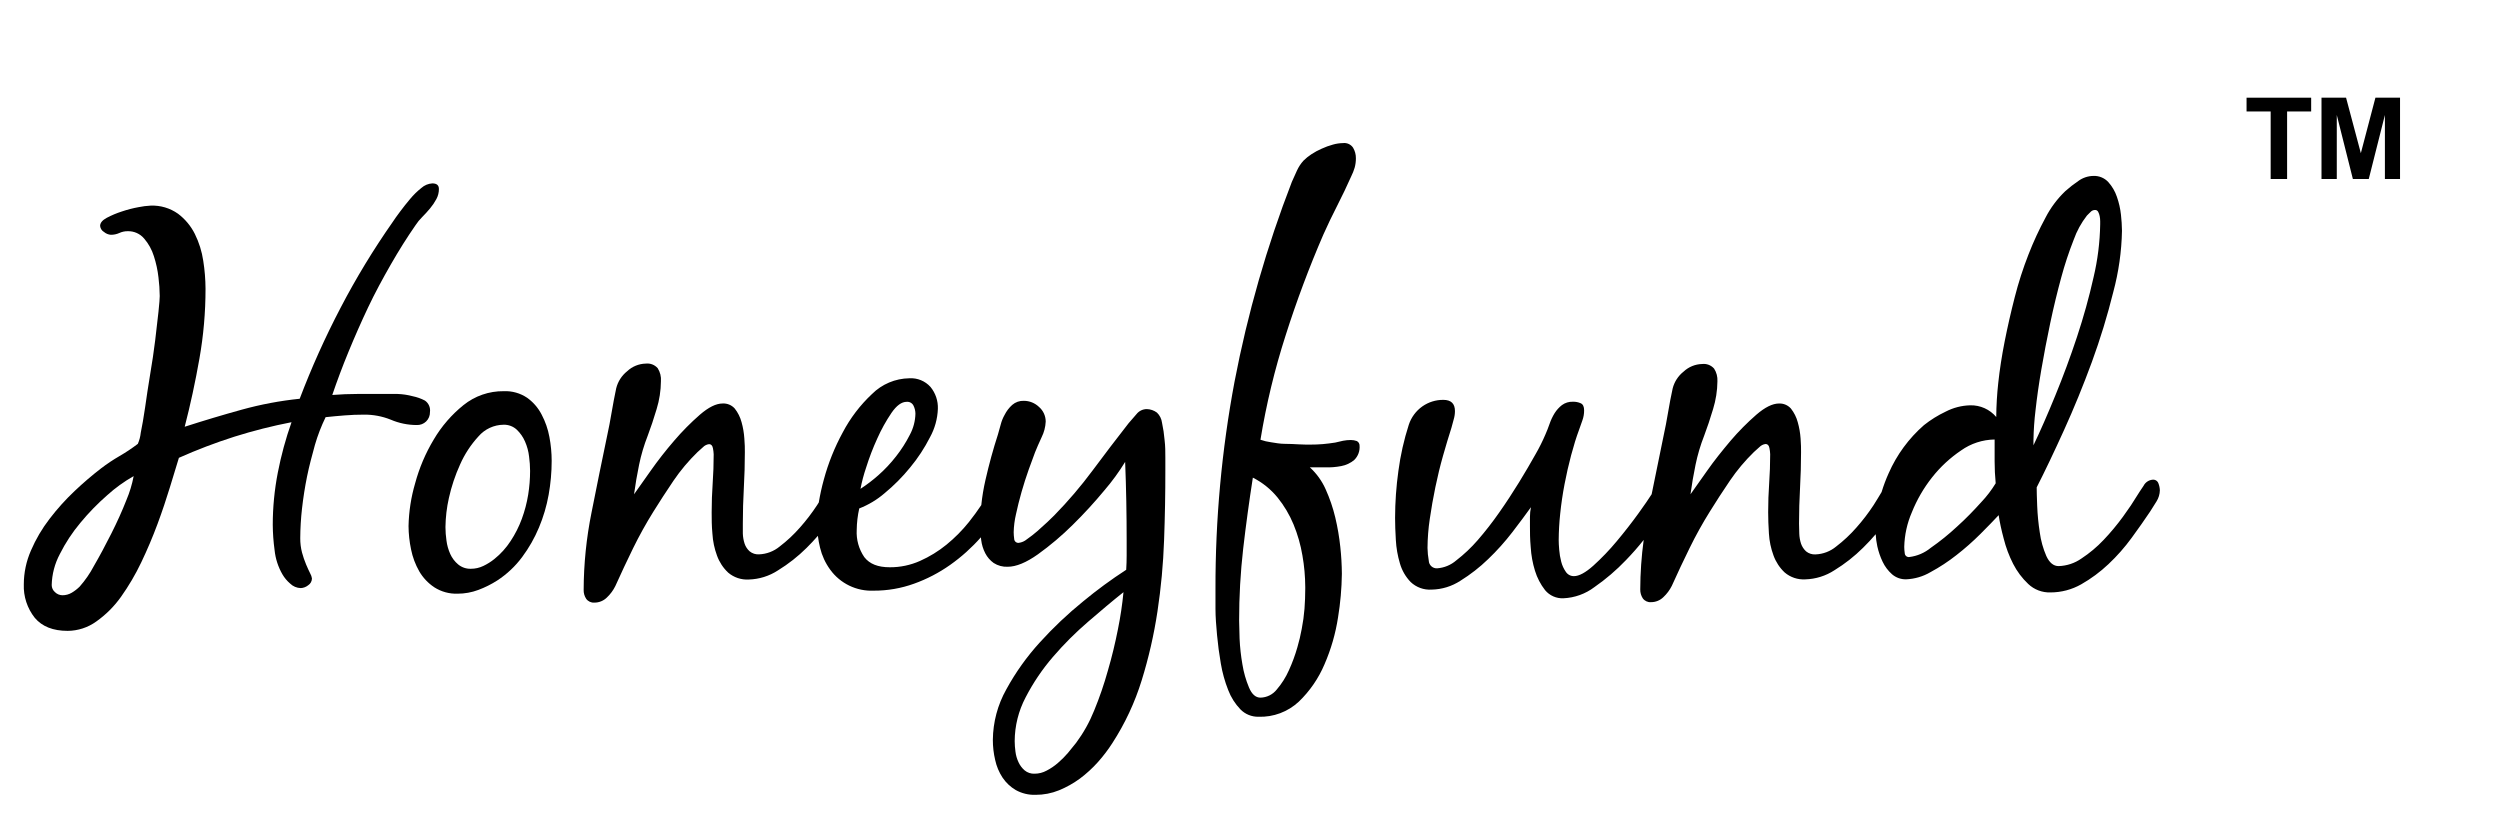
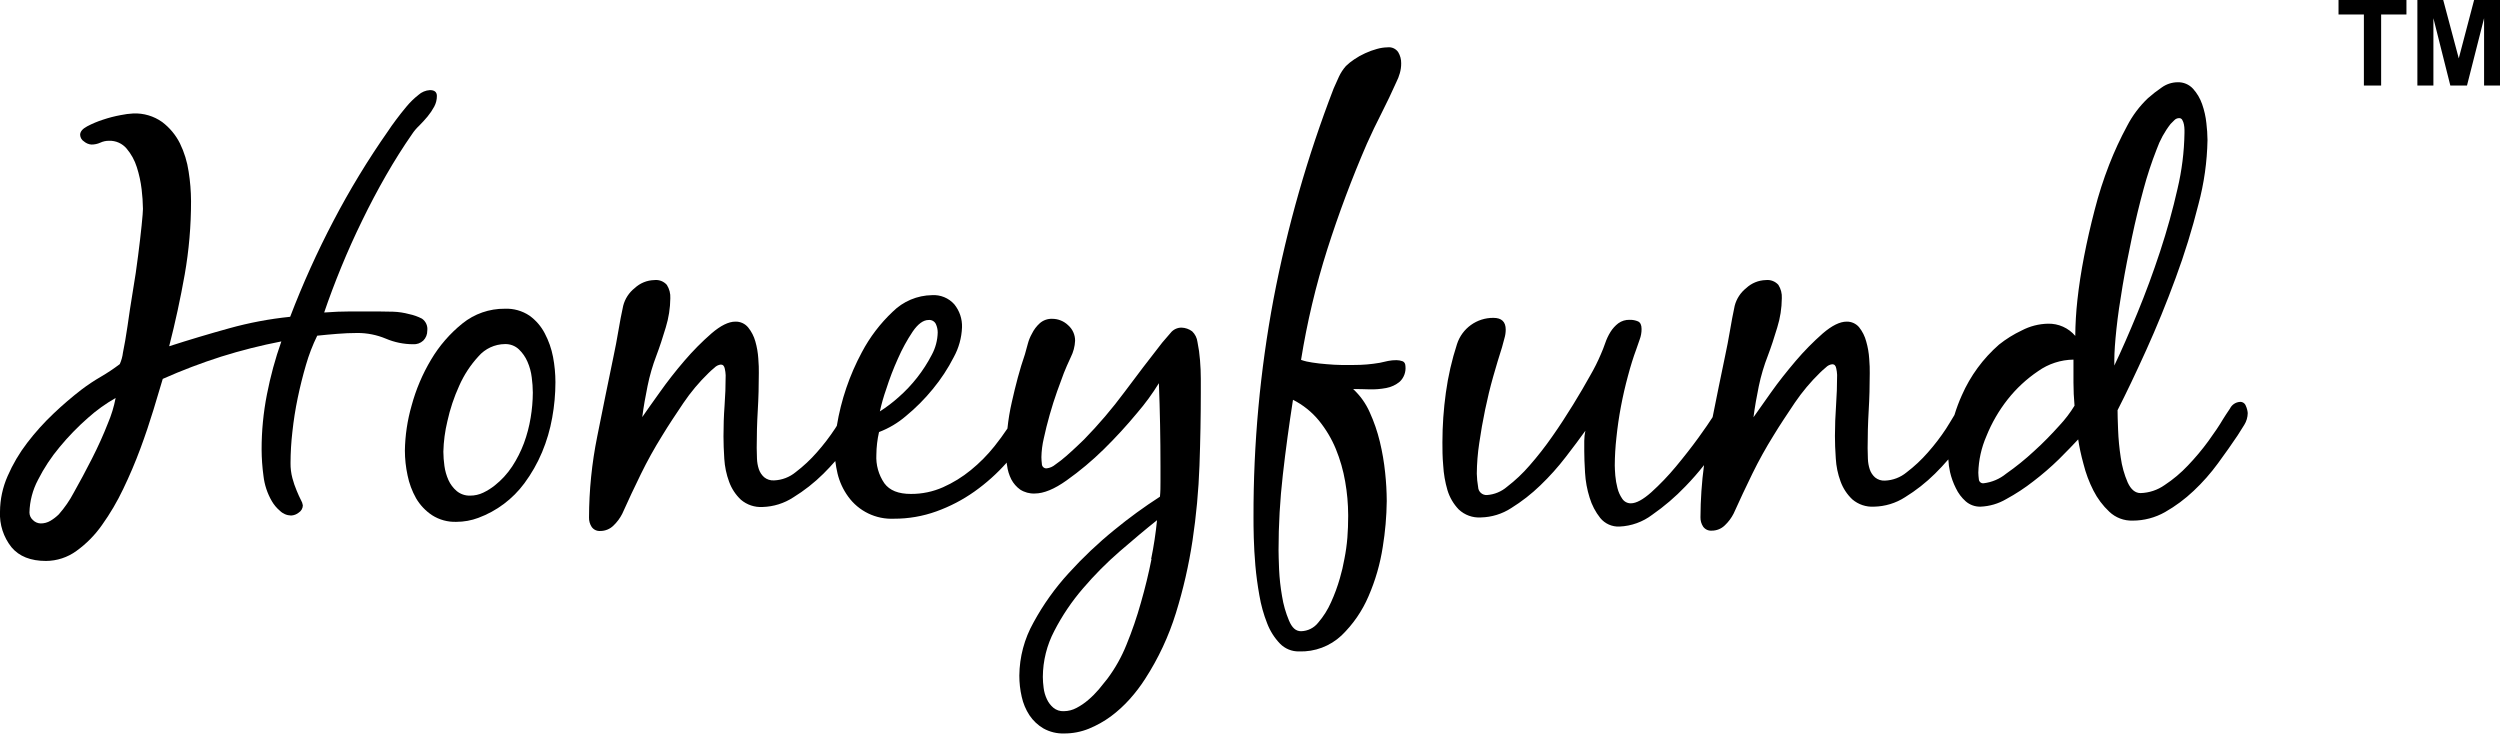
- <svg xmlns="http://www.w3.org/2000/svg" id="Layer_1" data-name="Layer 1" viewBox="0 0 495.67 165">
+ <svg xmlns="http://www.w3.org/2000/svg" id="Layer_1" data-name="Layer 1" viewBox="0 0 471.12 138.19">
  <defs>
    <style>.cls-1{fill:none;}</style>
  </defs>
-   <path class="cls-1" d="M177.67,90.48a25.89,25.89,0,0,0,2.72-4.26A9.26,9.26,0,0,0,181.5,82a3.67,3.67,0,0,0-.35-1.58,1.36,1.36,0,0,0-1.36-.76c-1,0-2,.73-3,2.18a32.92,32.92,0,0,0-2.82,5.08,49.07,49.07,0,0,0-2.22,5.79,30.59,30.59,0,0,0-1.11,4.21,30.46,30.46,0,0,0,3.53-2.69A27.48,27.48,0,0,0,177.67,90.48Z" />
-   <path class="cls-1" d="M208.85,130.17a41.33,41.33,0,0,0-5.4,8,18.82,18.82,0,0,0-2.17,8.68,16.24,16.24,0,0,0,.15,2.07,6.86,6.86,0,0,0,.61,2.12,4.75,4.75,0,0,0,1.21,1.61,2.88,2.88,0,0,0,2,.66,5,5,0,0,0,2.36-.61,11.38,11.38,0,0,0,2.23-1.51,18.23,18.23,0,0,0,2-2c.61-.7,1.15-1.36,1.62-2a28.45,28.45,0,0,0,3.58-6.41,70.18,70.18,0,0,0,2.72-7.92c.78-2.76,1.43-5.5,2-8.23a71.21,71.21,0,0,0,1.11-7.41c-2.15,1.74-4.47,3.7-7,5.85A64.89,64.89,0,0,0,208.85,130.17Z" />
-   <path class="cls-1" d="M104.11,87.49a7.14,7.14,0,0,0-1.61-2.32,3.69,3.69,0,0,0-2.62-1,6.66,6.66,0,0,0-5,2.32,20.36,20.36,0,0,0-3.64,5.56A33.73,33.73,0,0,0,89,98.74a27.87,27.87,0,0,0-.75,5.75,18.94,18.94,0,0,0,.2,2.68,9.39,9.39,0,0,0,.75,2.67,5.81,5.81,0,0,0,1.57,2.07,3.76,3.76,0,0,0,2.52.86,5.66,5.66,0,0,0,2.47-.56A11.13,11.13,0,0,0,98,110.85a15.13,15.13,0,0,0,3.28-3.58,21.29,21.29,0,0,0,2.22-4.39,26,26,0,0,0,1.26-4.79,29.67,29.67,0,0,0,.4-4.79,22.15,22.15,0,0,0-.2-2.83A10.24,10.24,0,0,0,104.11,87.49Z" />
-   <path class="cls-1" d="M16,103.64a31.87,31.87,0,0,0-4.08,6.2A13.79,13.79,0,0,0,10.28,116a1.86,1.86,0,0,0,.66,1.41,2.12,2.12,0,0,0,1.46.61,3.6,3.6,0,0,0,1.87-.51,8,8,0,0,0,1.56-1.21,20.93,20.93,0,0,0,2.82-4.09c1.15-2,2.29-4.12,3.44-6.4s2.13-4.51,3-6.66a23.29,23.29,0,0,0,1.47-4.75,29.52,29.52,0,0,0-5.25,3.79A47.16,47.16,0,0,0,16,103.64Z" />
-   <path class="cls-1" d="M256.47,104a21.69,21.69,0,0,0-3.18-5.35,15.13,15.13,0,0,0-4.89-3.93q-1.11,7.07-1.92,14.12a124.78,124.78,0,0,0-.8,14.23c0,.74,0,1.93.09,3.58a40.33,40.33,0,0,0,.56,5.1,20.12,20.12,0,0,0,1.31,4.59c.57,1.31,1.33,2,2.27,2a4.22,4.22,0,0,0,3.23-1.61,15.43,15.43,0,0,0,2.42-3.84,32.08,32.08,0,0,0,1.67-4.54,35.58,35.58,0,0,0,.86-3.63,34.88,34.88,0,0,0,.55-4c.1-1.32.15-2.64.15-4v-.3a36.83,36.83,0,0,0-.56-6.25A28.54,28.54,0,0,0,256.47,104Z" />
-   <path class="cls-1" d="M411.8,66.76q2-6,3.28-11.8a48.85,48.85,0,0,0,1.31-10.5v-.61a4.85,4.85,0,0,0-.1-1A3,3,0,0,0,416,42a.66.66,0,0,0-.61-.35,1.23,1.23,0,0,0-.9.4l-.71.71a17,17,0,0,0-2.62,4.79,70.37,70.37,0,0,0-2.48,7.51q-1.16,4.25-2.17,9t-1.76,9.18c-.51,3-.89,5.66-1.16,8.12a57,57,0,0,0-.41,5.9v1q2-4.23,4.34-9.89T411.8,66.76Z" />
-   <path class="cls-1" d="M395.5,87.14a11.75,11.75,0,0,0-6.65,2.17,25.33,25.33,0,0,0-5.76,5.35,27.84,27.84,0,0,0-4,6.91,18.36,18.36,0,0,0-1.51,6.86,9.36,9.36,0,0,0,.1,1.26.8.8,0,0,0,.91.75,8.25,8.25,0,0,0,4.23-1.81,47.61,47.61,0,0,0,5.25-4.24c1.75-1.61,3.34-3.23,4.79-4.84a22.14,22.14,0,0,0,2.88-3.73c-.14-1.48-.21-2.93-.21-4.34Z" />
-   <path d="M84.49,83.56a2.53,2.53,0,0,0,.76-1.87,2.37,2.37,0,0,0-1-2.27,9.13,9.13,0,0,0-2.42-.86,13.22,13.22,0,0,0-3-.45c-1,0-2,0-3,0H70.82c-1.61,0-3.26.07-4.94.2.94-2.76,2-5.61,3.22-8.57S71.63,63.8,73,60.91s2.91-5.72,4.49-8.48,3.21-5.35,4.89-7.77a9.75,9.75,0,0,1,1.31-1.61c.54-.54,1.06-1.11,1.57-1.72a10.89,10.89,0,0,0,1.26-1.86,4.15,4.15,0,0,0,.5-2c0-.74-.43-1.11-1.31-1.11a3.58,3.58,0,0,0-2.17.91,15.07,15.07,0,0,0-2.22,2.17c-.7.84-1.38,1.68-2,2.52s-1.13,1.53-1.47,2.07A152,152,0,0,0,67.54,61a166.22,166.22,0,0,0-8.12,18.06,70.15,70.15,0,0,0-11.51,2.17q-5.64,1.56-11.29,3.38Q38.33,78,39.54,71.1a79.26,79.26,0,0,0,1.21-13.83,36.76,36.76,0,0,0-.45-5.55,17.84,17.84,0,0,0-1.67-5.34,11.37,11.37,0,0,0-3.33-4,8.76,8.76,0,0,0-5.45-1.61,15.36,15.36,0,0,0-2.36.3,23.28,23.28,0,0,0-3.33.86,18.42,18.42,0,0,0-3,1.26c-.87.47-1.31,1-1.31,1.61A1.57,1.57,0,0,0,20.63,46a2.35,2.35,0,0,0,1.35.55,4,4,0,0,0,1.67-.35,3.84,3.84,0,0,1,1.66-.36,4.11,4.11,0,0,1,3.28,1.47,9.8,9.8,0,0,1,1.92,3.48A21.45,21.45,0,0,1,31.42,55a32.35,32.35,0,0,1,.25,3.69c0,.47-.08,1.51-.25,3.13s-.39,3.49-.65,5.64-.6,4.41-1,6.77-.71,4.54-1,6.55-.59,3.69-.86,5A7.57,7.57,0,0,1,27.33,88a34.17,34.17,0,0,1-3.63,2.42,34.17,34.17,0,0,0-3.63,2.42,67.39,67.39,0,0,0-5.25,4.49,46.08,46.08,0,0,0-5,5.55,29.09,29.09,0,0,0-3.68,6.26,16.8,16.8,0,0,0-1.42,6.7A10.08,10.08,0,0,0,6.9,122.5q2.17,2.58,6.51,2.58a9.8,9.8,0,0,0,5.7-1.87A20.67,20.67,0,0,0,24,118.32a46,46,0,0,0,4-6.81c1.21-2.53,2.28-5.06,3.23-7.62s1.76-5,2.47-7.32,1.29-4.25,1.77-5.8a106.32,106.32,0,0,1,11-4.19A103.59,103.59,0,0,1,57.8,83.71a69.93,69.93,0,0,0-2.72,10,54.31,54.31,0,0,0-1,10.34,38.77,38.77,0,0,0,.36,5A12.06,12.06,0,0,0,56,113.88a7.11,7.11,0,0,0,1.51,1.81,3.12,3.12,0,0,0,2.12.91,2.53,2.53,0,0,0,1.47-.56,1.62,1.62,0,0,0,.75-1.35,2.76,2.76,0,0,0-.35-1c-.24-.48-.51-1.06-.81-1.77a19.26,19.26,0,0,1-.81-2.37,11.08,11.08,0,0,1-.35-2.83,55.07,55.07,0,0,1,.35-5.9c.24-2.12.57-4.24,1-6.36s1-4.2,1.56-6.25a34.51,34.51,0,0,1,2.12-5.5c1.28-.14,2.54-.25,3.79-.35s2.5-.15,3.78-.15a13.83,13.83,0,0,1,5.35,1,13.08,13.08,0,0,0,5.15,1.06A2.53,2.53,0,0,0,84.49,83.56ZM25.06,99.15q-1.26,3.22-3,6.66c-1.15,2.28-2.29,4.42-3.44,6.4a20.93,20.93,0,0,1-2.82,4.09,8,8,0,0,1-1.56,1.21,3.6,3.6,0,0,1-1.87.51,2.12,2.12,0,0,1-1.46-.61,1.86,1.86,0,0,1-.66-1.41,13.79,13.79,0,0,1,1.62-6.16,31.87,31.87,0,0,1,4.08-6.2,47.16,47.16,0,0,1,5.3-5.45,29.52,29.52,0,0,1,5.25-3.79A23.29,23.29,0,0,1,25.06,99.15Z" />
-   <path d="M107.39,82.2a9.34,9.34,0,0,0-2.87-3.33,7.7,7.7,0,0,0-4.64-1.31,12.49,12.49,0,0,0-8,2.77A25.1,25.1,0,0,0,86,87.14a34.08,34.08,0,0,0-3.69,8.68A32.56,32.56,0,0,0,81,104.29a23.15,23.15,0,0,0,.5,4.64,14.47,14.47,0,0,0,1.62,4.34,9.6,9.6,0,0,0,3,3.18,8.05,8.05,0,0,0,4.6,1.26,11.74,11.74,0,0,0,4.13-.75,19.8,19.8,0,0,0,3.74-1.87,19.22,19.22,0,0,0,4.94-4.65,27.72,27.72,0,0,0,3.33-5.85,30.78,30.78,0,0,0,1.92-6.5,38.38,38.38,0,0,0,.6-6.71,25.84,25.84,0,0,0-.45-4.74A15.42,15.42,0,0,0,107.39,82.2Zm-2.67,15.89a26,26,0,0,1-1.26,4.79,21.29,21.29,0,0,1-2.22,4.39A15.13,15.13,0,0,1,98,110.85a11.13,11.13,0,0,1-2.17,1.36,5.66,5.66,0,0,1-2.47.56,3.76,3.76,0,0,1-2.52-.86,5.81,5.81,0,0,1-1.57-2.07,9.39,9.39,0,0,1-.75-2.67,18.94,18.94,0,0,1-.2-2.68A27.87,27.87,0,0,1,89,98.74a33.73,33.73,0,0,1,2.22-6.65,20.36,20.36,0,0,1,3.64-5.56,6.66,6.66,0,0,1,5-2.32,3.69,3.69,0,0,1,2.62,1,7.14,7.14,0,0,1,1.61,2.32,10.24,10.24,0,0,1,.81,3,22.15,22.15,0,0,1,.2,2.83A29.67,29.67,0,0,1,104.72,98.09Z" />
-   <path d="M230.39,83.81a3.35,3.35,0,0,0-1-2,3.5,3.5,0,0,0-2-.7,2.6,2.6,0,0,0-2.06,1l-1.57,1.81c-2.42,3.1-4.79,6.2-7.11,9.33a85.81,85.81,0,0,1-7.62,8.93l-1.36,1.32c-.64.6-1.32,1.21-2,1.81a24.41,24.41,0,0,1-2.07,1.61,3.08,3.08,0,0,1-1.61.71.82.82,0,0,1-.91-.8,10.55,10.55,0,0,1-.1-1.32,17.57,17.57,0,0,1,.45-3.53q.45-2.11,1.11-4.44c.44-1.54.91-3,1.42-4.44s.92-2.55,1.26-3.43.77-1.8,1.31-3a7.76,7.76,0,0,0,.8-3.08A3.84,3.84,0,0,0,206,80.68a4.35,4.35,0,0,0-3-1.21,3.32,3.32,0,0,0-2.31.81,6.67,6.67,0,0,0-1.52,2,7.56,7.56,0,0,0-.75,1.86c-.17.64-.36,1.3-.56,2-.94,2.89-1.76,5.89-2.47,9a40.71,40.71,0,0,0-.83,5c-.75,1.12-1.56,2.24-2.45,3.36a29.87,29.87,0,0,1-4.44,4.48,23.34,23.34,0,0,1-5.25,3.23,14.51,14.51,0,0,1-6,1.26c-2.36,0-4-.65-5.05-2a8.67,8.67,0,0,1-1.51-5.41,20.61,20.61,0,0,1,.5-4.25,17.31,17.31,0,0,0,5-3,36.25,36.25,0,0,0,5.09-5.12,32.33,32.33,0,0,0,3.94-6,12.64,12.64,0,0,0,1.56-5.62,6.47,6.47,0,0,0-1.46-4.35A5.21,5.21,0,0,0,180.29,75a10.71,10.71,0,0,0-7.41,3.13,28.79,28.79,0,0,0-5.8,7.62,43,43,0,0,0-3.74,9.33,44.45,44.45,0,0,0-1,4.54l-.32.51a38.61,38.61,0,0,1-3.43,4.48,27.63,27.63,0,0,1-4,3.74,6.82,6.82,0,0,1-4.09,1.56,2.68,2.68,0,0,1-1.87-.6,3.54,3.54,0,0,1-1-1.52,7.18,7.18,0,0,1-.35-2c0-.7,0-1.36,0-2,0-2.35.07-4.71.2-7.06s.2-4.71.2-7.07c0-.74,0-1.64-.1-2.72a15.82,15.82,0,0,0-.55-3.23,7.48,7.48,0,0,0-1.36-2.72A3,3,0,0,0,143.26,80c-1.28,0-2.77.74-4.49,2.22a49.56,49.56,0,0,0-5.09,5.14q-2.53,2.93-4.69,6t-3.28,4.64c.27-2,.6-3.9,1-5.85a35.15,35.15,0,0,1,1.71-5.76c.61-1.61,1.2-3.38,1.77-5.29a19.34,19.34,0,0,0,.85-5.5A4.2,4.2,0,0,0,130.4,73a2.73,2.73,0,0,0-2.37-.91,5.57,5.57,0,0,0-3.68,1.51A6.26,6.26,0,0,0,122.17,77q-.49,2.33-.9,4.74c-.27,1.62-.57,3.2-.91,4.74q-1.52,7.27-3.08,15.14a78.81,78.81,0,0,0-1.56,15.33,3.07,3.07,0,0,0,.5,1.77,1.83,1.83,0,0,0,1.62.76,3.49,3.49,0,0,0,2.47-1A7.91,7.91,0,0,0,122,116.2c1.15-2.56,2.33-5.06,3.53-7.52a82.63,82.63,0,0,1,4-7.21q1.82-2.93,4-6.16a36.77,36.77,0,0,1,4.74-5.65c.27-.26.64-.6,1.11-1a2,2,0,0,1,1.21-.6c.4,0,.66.27.76.8a7.51,7.51,0,0,1,.15,1.22c0,2-.07,3.86-.2,5.75s-.2,3.8-.2,5.75c0,1.28,0,2.69.15,4.24a15,15,0,0,0,.91,4.34,8.65,8.65,0,0,0,2.21,3.37,5.78,5.78,0,0,0,4.09,1.37,11.13,11.13,0,0,0,5.8-1.82,31.14,31.14,0,0,0,5.65-4.44q1.18-1.17,2.25-2.4a19.89,19.89,0,0,0,.43,2.35,12.21,12.21,0,0,0,2,4.34,10.1,10.1,0,0,0,8.63,4.18,23.32,23.32,0,0,0,8-1.38,29.82,29.82,0,0,0,7.17-3.73,35.34,35.34,0,0,0,6.09-5.47l.06.55a7.73,7.73,0,0,0,.81,2.62,5.4,5.4,0,0,0,1.66,1.92,4.71,4.71,0,0,0,2.78.75q2.52,0,6-2.47a57.28,57.28,0,0,0,6.91-5.85A90.62,90.62,0,0,0,219,97.18a43.36,43.36,0,0,0,4.08-5.6c.21,5.25.3,10.46.3,15.64v2.93q0,1.41-.09,2.82a91.52,91.52,0,0,0-8.53,6.26,77.41,77.41,0,0,0-8.58,8.12,47.74,47.74,0,0,0-6.66,9.33,20.85,20.85,0,0,0-2.67,10,17.24,17.24,0,0,0,.46,4,10.31,10.31,0,0,0,1.46,3.49,8.05,8.05,0,0,0,2.62,2.47,7.58,7.58,0,0,0,3.93.95,12.26,12.26,0,0,0,4.65-.9,19.54,19.54,0,0,0,4.14-2.32,24.47,24.47,0,0,0,3.58-3.28,29.94,29.94,0,0,0,2.87-3.78,50,50,0,0,0,5.8-12.42,92.9,92.9,0,0,0,3.13-13.67,123.28,123.28,0,0,0,1.31-14.12q.26-7.12.25-13.77V90.77c0-1.14,0-2.32-.15-3.53A27.18,27.18,0,0,0,230.39,83.81Zm-58.67,8.91a49.07,49.07,0,0,1,2.22-5.79,32.92,32.92,0,0,1,2.82-5.08c1-1.45,2-2.18,3-2.18a1.36,1.36,0,0,1,1.36.76A3.67,3.67,0,0,1,181.5,82a9.26,9.26,0,0,1-1.11,4.21,25.89,25.89,0,0,1-2.72,4.26,27.48,27.48,0,0,1-3.53,3.76,30.46,30.46,0,0,1-3.53,2.69A30.59,30.59,0,0,1,171.72,92.72Zm49.94,32c-.54,2.73-1.19,5.47-2,8.23a70.18,70.18,0,0,1-2.72,7.92,28.45,28.45,0,0,1-3.58,6.41c-.47.6-1,1.26-1.62,2a18.23,18.23,0,0,1-2,2,11.38,11.38,0,0,1-2.23,1.51,5,5,0,0,1-2.36.61,2.88,2.88,0,0,1-2-.66,4.75,4.75,0,0,1-1.21-1.61,6.86,6.86,0,0,1-.61-2.12,16.24,16.24,0,0,1-.15-2.07,18.82,18.82,0,0,1,2.17-8.68,41.33,41.33,0,0,1,5.4-8,64.89,64.89,0,0,1,7-7c2.49-2.15,4.81-4.11,7-5.85A71.21,71.21,0,0,1,221.66,124.72Z" />
-   <path d="M269,87.44a3.45,3.45,0,0,0-1.16-.2,7.94,7.94,0,0,0-1.56.15q-.76.15-1.56.36-1.22.19-2.43.3c-.81.07-1.65.1-2.52.1-.61,0-1.36,0-2.27-.05S255.7,88,254.76,88s-1.85-.17-2.73-.31a10.9,10.9,0,0,1-2.12-.5,142.8,142.8,0,0,1,5-20.73,212.26,212.26,0,0,1,7.46-19.93c.87-1.95,1.8-3.89,2.78-5.8s1.9-3.85,2.77-5.8a10.35,10.35,0,0,0,.66-1.67,6.88,6.88,0,0,0,.25-1.87,4,4,0,0,0-.56-2.11,2.1,2.1,0,0,0-2-.91,7.79,7.79,0,0,0-2,.3,14.18,14.18,0,0,0-2.22.81A13,13,0,0,0,260,30.59a9.88,9.88,0,0,0-1.56,1.26,7.7,7.7,0,0,0-1.31,2c-.34.74-.68,1.48-1,2.22a229.31,229.31,0,0,0-11.36,39.6,220.12,220.12,0,0,0-3.78,41.11c0,.94,0,2.24,0,3.89s.14,3.39.31,5.24.42,3.74.75,5.65a26.08,26.08,0,0,0,1.46,5.25,11.4,11.4,0,0,0,2.43,3.84,4.88,4.88,0,0,0,3.58,1.46,11.16,11.16,0,0,0,8-3,22.37,22.37,0,0,0,5.09-7.41,37.64,37.64,0,0,0,2.68-9.29,57.91,57.91,0,0,0,.76-8.63,52.9,52.9,0,0,0-.31-5.34,45.86,45.86,0,0,0-1-5.85A31.32,31.32,0,0,0,262.83,97a13.06,13.06,0,0,0-3.13-4.34c.87,0,1.88,0,3,0a14.51,14.51,0,0,0,3.22-.25,5.62,5.62,0,0,0,2.58-1.21,3.56,3.56,0,0,0,1.06-2.83A1,1,0,0,0,269,87.44ZM258.79,116.7c0,1.35-.05,2.67-.15,4a34.88,34.88,0,0,1-.55,4,35.58,35.58,0,0,1-.86,3.63,32.08,32.08,0,0,1-1.67,4.54,15.43,15.43,0,0,1-2.42,3.84,4.22,4.22,0,0,1-3.23,1.61c-.94,0-1.7-.65-2.27-2a20.12,20.12,0,0,1-1.31-4.59,40.33,40.33,0,0,1-.56-5.1c-.06-1.65-.09-2.84-.09-3.58a124.78,124.78,0,0,1,.8-14.23q.81-7,1.92-14.12a15.13,15.13,0,0,1,4.89,3.93,21.69,21.69,0,0,1,3.18,5.35,28.54,28.54,0,0,1,1.76,6.16,36.83,36.83,0,0,1,.56,6.25Z" />
-   <path d="M427.94,95.82a1.09,1.09,0,0,0-1.16-.71A2.22,2.22,0,0,0,425,96.32c-.54.81-1,1.48-1.31,2-.68,1.14-1.6,2.52-2.78,4.14a46.57,46.57,0,0,1-3.83,4.59,24.58,24.58,0,0,1-4.39,3.68,8.32,8.32,0,0,1-4.54,1.51c-1,0-1.82-.67-2.43-2a17.7,17.7,0,0,1-1.3-4.68,46.1,46.1,0,0,1-.51-5.25c-.07-1.72-.1-3-.1-3.68,1.62-3.17,3.41-6.93,5.4-11.31s3.83-8.89,5.55-13.57A135.62,135.62,0,0,0,419,57.88a50.44,50.44,0,0,0,1.72-12.11,31.71,31.71,0,0,0-.2-3.18,15.79,15.79,0,0,0-.81-3.58A8.38,8.38,0,0,0,418,36.09a3.8,3.8,0,0,0-2.93-1.21,5.16,5.16,0,0,0-3,1,25,25,0,0,0-2.57,2,19.85,19.85,0,0,0-3.93,5.25,64.59,64.59,0,0,0-3.38,7.31,72,72,0,0,0-2.73,8.48q-1.15,4.48-2,8.78t-1.27,8.22a67.26,67.26,0,0,0-.4,6.76,6.52,6.52,0,0,0-5.15-2.32,11.14,11.14,0,0,0-4.89,1.26,22,22,0,0,0-4.29,2.67,27.14,27.14,0,0,0-7,9.54,30.78,30.78,0,0,0-1.4,3.73c-.44.77-1,1.63-1.58,2.58a38.61,38.61,0,0,1-3.43,4.48,27.63,27.63,0,0,1-4,3.74,6.8,6.8,0,0,1-4.09,1.56,2.68,2.68,0,0,1-1.87-.6,3.73,3.73,0,0,1-1-1.52,7.18,7.18,0,0,1-.35-2c0-.7-.05-1.36-.05-2,0-2.35.07-4.71.2-7.06s.2-4.71.2-7.07c0-.74,0-1.64-.09-2.72a15.85,15.85,0,0,0-.56-3.23,7.48,7.48,0,0,0-1.36-2.72A3,3,0,0,0,352.73,80c-1.29,0-2.78.74-4.5,2.22a49.56,49.56,0,0,0-5.09,5.14c-1.68,2-3.25,3.94-4.69,6s-2.54,3.56-3.28,4.64c.27-2,.6-3.9,1-5.85a35.15,35.15,0,0,1,1.71-5.76c.61-1.61,1.2-3.38,1.77-5.29a19.37,19.37,0,0,0,.86-5.5,4.2,4.2,0,0,0-.66-2.52,2.73,2.73,0,0,0-2.37-.91,5.57,5.57,0,0,0-3.68,1.51A6.18,6.18,0,0,0,331.64,77c-.34,1.55-.64,3.13-.91,4.74s-.57,3.2-.91,4.74q-1.15,5.58-2.35,11.51c-.55.87-1.42,2.14-2.64,3.83s-2.74,3.65-4.29,5.5a47.11,47.11,0,0,1-4.64,4.84c-1.55,1.38-2.83,2.07-3.83,2.07a1.89,1.89,0,0,1-1.62-.86,6.13,6.13,0,0,1-.91-2,13.33,13.33,0,0,1-.4-2.37c-.07-.8-.1-1.44-.1-1.91a52,52,0,0,1,.3-5.25q.3-2.92.86-5.85t1.31-5.75q.75-2.83,1.56-5c.21-.61.42-1.23.66-1.87a5.7,5.7,0,0,0,.35-2q0-1.11-.66-1.41a3.53,3.53,0,0,0-1.56-.31,3.46,3.46,0,0,0-2.17.66,6.26,6.26,0,0,0-1.46,1.61,10.64,10.64,0,0,0-1,2.12q-.41,1.17-.81,2.07a36,36,0,0,1-2,4c-.95,1.68-2,3.51-3.23,5.5s-2.53,4-3.94,6a66.13,66.13,0,0,1-4.28,5.5,29.43,29.43,0,0,1-4.24,4,6.51,6.51,0,0,1-3.79,1.57,1.57,1.57,0,0,1-1.66-1.51,15.72,15.72,0,0,1-.25-2.53,40.53,40.53,0,0,1,.45-5.75c.3-2.08.67-4.19,1.11-6.31s.94-4.19,1.51-6.2,1.13-3.87,1.67-5.55c.13-.54.28-1.09.45-1.66a5.83,5.83,0,0,0,.25-1.67q0-2.22-2.31-2.22A7.13,7.13,0,0,0,282,80.58a7.22,7.22,0,0,0-2.68,3.63,52,52,0,0,0-2.06,9.14,68.26,68.26,0,0,0-.66,9.33c0,1.28.05,2.74.15,4.39a20.08,20.08,0,0,0,.81,4.64,8.83,8.83,0,0,0,2.12,3.68,5.53,5.53,0,0,0,4.18,1.51,10.77,10.77,0,0,0,5.7-1.76,32.6,32.6,0,0,0,5.5-4.29,47.44,47.44,0,0,0,4.8-5.35q2.16-2.82,3.68-4.94a9.35,9.35,0,0,0-.2,1.92v1.91c0,1.08,0,2.44.15,4.09a19.76,19.76,0,0,0,.85,4.69,11.9,11.9,0,0,0,2,3.84,4.46,4.46,0,0,0,3.64,1.61,11,11,0,0,0,6.15-2.22,40.77,40.77,0,0,0,6.25-5.35c1.25-1.29,2.41-2.61,3.51-4a74.8,74.8,0,0,0-.68,9.81,3.14,3.14,0,0,0,.5,1.77,1.83,1.83,0,0,0,1.62.76,3.47,3.47,0,0,0,2.47-1,7.91,7.91,0,0,0,1.66-2.22c1.15-2.56,2.33-5.06,3.54-7.52a80,80,0,0,1,4-7.21q1.81-2.93,4-6.16a36.77,36.77,0,0,1,4.74-5.65c.27-.26.64-.6,1.11-1a2.05,2.05,0,0,1,1.21-.6c.4,0,.66.27.76.8a7.51,7.51,0,0,1,.15,1.22c0,2-.07,3.86-.2,5.75s-.2,3.8-.2,5.75c0,1.28.05,2.69.15,4.24a15,15,0,0,0,.91,4.34,8.65,8.65,0,0,0,2.21,3.37,5.78,5.78,0,0,0,4.09,1.37,11.13,11.13,0,0,0,5.8-1.82,31.14,31.14,0,0,0,5.65-4.44c.89-.87,1.72-1.77,2.51-2.69a14.89,14.89,0,0,0,.32,2.39,14.19,14.19,0,0,0,1.06,3.08,7.77,7.77,0,0,0,1.86,2.47,4.12,4.12,0,0,0,2.78,1,10.36,10.36,0,0,0,4.84-1.42,35.58,35.58,0,0,0,5.15-3.38,51.29,51.29,0,0,0,4.74-4.18q2.22-2.22,3.63-3.74c.2,1.35.53,2.9,1,4.65a23.59,23.59,0,0,0,1.87,5,14.64,14.64,0,0,0,3,4,6.12,6.12,0,0,0,4.39,1.67,12.38,12.38,0,0,0,6.11-1.61,28,28,0,0,0,5.4-4,37.37,37.37,0,0,0,4.59-5.2c1.38-1.88,2.6-3.63,3.68-5.24.4-.61.82-1.28,1.26-2a4.31,4.31,0,0,0,.66-2.22A4.13,4.13,0,0,0,427.94,95.82Zm-35.11,3.73c-1.45,1.61-3,3.23-4.79,4.84a47.61,47.61,0,0,1-5.25,4.24,8.25,8.25,0,0,1-4.23,1.81.8.8,0,0,1-.91-.75,9.36,9.36,0,0,1-.1-1.26,18.36,18.36,0,0,1,1.51-6.86,27.84,27.84,0,0,1,4-6.91,25.33,25.33,0,0,1,5.76-5.35,11.75,11.75,0,0,1,6.65-2.17v4.34c0,1.41.07,2.86.21,4.34A22.14,22.14,0,0,1,392.83,99.55Zm10.34-12.31a57,57,0,0,1,.41-5.9c.27-2.46.65-5.16,1.16-8.12s1.09-6,1.76-9.18,1.4-6.16,2.17-9a70.37,70.37,0,0,1,2.48-7.51,17,17,0,0,1,2.62-4.79l.71-.71a1.23,1.23,0,0,1,.9-.4A.66.66,0,0,1,416,42a3,3,0,0,1,.3.86,4.85,4.85,0,0,1,.1,1v.61A48.85,48.85,0,0,1,415.08,55q-1.31,5.85-3.28,11.8t-4.29,11.6q-2.31,5.65-4.34,9.89Z" />
-   <path d="M450.2,35.49V22.1h-4.78V19.37h12.81V22.1h-4.77V35.49Z" />
-   <path d="M460.28,35.49V19.37h4.87l2.93,11,2.89-11h4.88V35.49h-3V22.8l-3.2,12.69H466.5L463.31,22.8V35.49Z" />
+   <path class="cls-1" d="M172.94,71.11a27,27,0,0,0,2.72-4.26,9.3,9.3,0,0,0,1.11-4.21,3.82,3.82,0,0,0-.35-1.58,1.37,1.37,0,0,0-1.36-.76c-1,0-2,.73-3,2.18a32.93,32.93,0,0,0-2.83,5.08A52.84,52.84,0,0,0,167,73.35a34.33,34.33,0,0,0-1.11,4.2,27.7,27.7,0,0,0,3.53-2.68A26.94,26.94,0,0,0,172.94,71.11Z" />
+   <path class="cls-1" d="M204.12,110.8a40.88,40.88,0,0,0-5.4,8,18.82,18.82,0,0,0-2.17,8.68,16.37,16.37,0,0,0,.15,2.07,6.94,6.94,0,0,0,.61,2.12,4.62,4.62,0,0,0,1.21,1.61,2.85,2.85,0,0,0,2,.66,5.1,5.1,0,0,0,2.37-.61,11.46,11.46,0,0,0,2.22-1.51,17.45,17.45,0,0,0,2-2c.61-.71,1.14-1.36,1.61-2a28.16,28.16,0,0,0,3.59-6.4,71.58,71.58,0,0,0,2.72-7.92q1.15-4.14,2-8.23A71.21,71.21,0,0,0,218,97.94c-2.16,1.74-4.48,3.7-7,5.85A65.73,65.73,0,0,0,204.12,110.8Z" />
+   <path class="cls-1" d="M99.38,68.12a7.14,7.14,0,0,0-1.61-2.32,3.67,3.67,0,0,0-2.63-1,6.69,6.69,0,0,0-5,2.32,20.2,20.2,0,0,0-3.63,5.55,33.39,33.39,0,0,0-2.22,6.66,27.3,27.3,0,0,0-.76,5.75,20.55,20.55,0,0,0,.2,2.68,9.74,9.74,0,0,0,.76,2.67,5.9,5.9,0,0,0,1.56,2.07,3.8,3.8,0,0,0,2.53.86,5.69,5.69,0,0,0,2.47-.56,11.43,11.43,0,0,0,2.17-1.36,15.34,15.34,0,0,0,3.28-3.58,22.33,22.33,0,0,0,2.22-4.39A26,26,0,0,0,100,78.72a29.67,29.67,0,0,0,.4-4.79,22.15,22.15,0,0,0-.2-2.83A10.47,10.47,0,0,0,99.38,68.12Z" />
+   <path class="cls-1" d="M11.25,84.27a32.39,32.39,0,0,0-4.09,6.2,13.86,13.86,0,0,0-1.61,6.15A1.91,1.91,0,0,0,6.2,98a2.13,2.13,0,0,0,1.47.6,3.56,3.56,0,0,0,1.86-.5,8.32,8.32,0,0,0,1.57-1.21,20.93,20.93,0,0,0,2.82-4.09q1.72-3,3.43-6.41t3-6.65A23.28,23.28,0,0,0,21.79,75a30.26,30.26,0,0,0-5.24,3.78A48.08,48.08,0,0,0,11.25,84.27Z" />
+   <path class="cls-1" d="M251.74,84.62a21.51,21.51,0,0,0-3.18-5.35,15.17,15.17,0,0,0-4.9-3.93c-.73,4.71-1.38,9.42-1.91,14.12a124.78,124.78,0,0,0-.81,14.23c0,.74,0,1.93.1,3.58a40,40,0,0,0,.56,5.09,19.83,19.83,0,0,0,1.31,4.59c.57,1.32,1.32,2,2.27,2a4.22,4.22,0,0,0,3.23-1.61,15.43,15.43,0,0,0,2.42-3.84,32.08,32.08,0,0,0,1.67-4.54,33.1,33.1,0,0,0,.85-3.63,34.93,34.93,0,0,0,.56-4c.1-1.32.15-2.64.15-4V97a37,37,0,0,0-.56-6.26A29.2,29.2,0,0,0,251.74,84.62Z" />
+   <path class="cls-1" d="M407.07,47.39q2-6,3.28-11.81a48.69,48.69,0,0,0,1.31-10.49v-.61a5.65,5.65,0,0,0-.1-1,2.71,2.71,0,0,0-.31-.86.63.63,0,0,0-.6-.35,1.25,1.25,0,0,0-.91.4l-.7.7a17.11,17.11,0,0,0-2.63,4.8,70.48,70.48,0,0,0-2.47,7.51c-.77,2.83-1.5,5.82-2.17,9s-1.26,6.22-1.77,9.18-.89,5.66-1.16,8.12-.4,4.42-.4,5.9v1q2-4.25,4.34-9.89T407.07,47.39Z" />
+   <path class="cls-1" d="M390.77,67.77a11.76,11.76,0,0,0-6.66,2.17,25.47,25.47,0,0,0-5.75,5.34,28.08,28.08,0,0,0-4,6.92,18.39,18.39,0,0,0-1.52,6.86,11.55,11.55,0,0,0,.1,1.26.8.8,0,0,0,.91.75,8.24,8.24,0,0,0,4.24-1.81A48.56,48.56,0,0,0,383.31,85c1.75-1.61,3.34-3.23,4.79-4.84A22.93,22.93,0,0,0,391,76.45c-.13-1.48-.2-2.93-.2-4.34Z" />
+   <path d="M79.76,64.19a2.57,2.57,0,0,0,.76-1.87,2.37,2.37,0,0,0-1-2.27,9.34,9.34,0,0,0-2.43-.86,13.22,13.22,0,0,0-3-.45c-1,0-2-.05-3-.05H66.09c-1.62,0-3.27.07-5,.2q1.41-4.14,3.23-8.58t3.94-8.77q2.11-4.35,4.48-8.48t4.9-7.77A8.83,8.83,0,0,1,79,23.68c.54-.54,1.06-1.11,1.57-1.72a11.36,11.36,0,0,0,1.26-1.87,4.2,4.2,0,0,0,.5-2c0-.74-.44-1.11-1.31-1.11a3.56,3.56,0,0,0-2.17.91,15,15,0,0,0-2.22,2.16c-.71.85-1.38,1.69-2,2.53s-1.13,1.53-1.46,2.06a153,153,0,0,0-10.34,17A168.24,168.24,0,0,0,54.68,59.7a69,69,0,0,0-11.5,2.17q-5.64,1.56-11.3,3.38,1.71-6.66,2.93-13.52A79.26,79.26,0,0,0,36,37.9a36.66,36.66,0,0,0-.45-5.55A18.13,18.13,0,0,0,33.9,27a11.48,11.48,0,0,0-3.33-4,8.78,8.78,0,0,0-5.45-1.62,15.83,15.83,0,0,0-2.37.31,24,24,0,0,0-3.33.86,18.68,18.68,0,0,0-3,1.26c-.88.47-1.32,1-1.32,1.61a1.57,1.57,0,0,0,.76,1.26,2.42,2.42,0,0,0,1.36.56,4,4,0,0,0,1.67-.35,3.81,3.81,0,0,1,1.66-.36A4.13,4.13,0,0,1,23.86,28a10.09,10.09,0,0,1,1.92,3.49,22.21,22.21,0,0,1,.91,4.18,34.84,34.84,0,0,1,.25,3.69c0,.47-.09,1.51-.25,3.12s-.39,3.5-.66,5.65-.59,4.41-1,6.77-.7,4.54-1,6.55-.58,3.68-.86,5a7.38,7.38,0,0,1-.6,2.17A35.23,35.23,0,0,1,19,71a35.37,35.37,0,0,0-3.64,2.42,67.34,67.34,0,0,0-5.24,4.49,46.16,46.16,0,0,0-5,5.55,29.69,29.69,0,0,0-3.68,6.25A16.87,16.87,0,0,0,0,96.42a10,10,0,0,0,2.17,6.71q2.16,2.58,6.5,2.58a9.83,9.83,0,0,0,5.71-1.87,20.5,20.5,0,0,0,4.84-4.9,44.57,44.57,0,0,0,4-6.8c1.22-2.53,2.29-5.06,3.24-7.62s1.76-5,2.47-7.32S30.2,73,30.67,71.4a107.35,107.35,0,0,1,11-4.19,103.59,103.59,0,0,1,11.35-2.87,69.93,69.93,0,0,0-2.72,10,53.52,53.52,0,0,0-1,10.34,38.4,38.4,0,0,0,.35,5,12.22,12.22,0,0,0,1.57,4.75,6.91,6.91,0,0,0,1.51,1.81,3.12,3.12,0,0,0,2.12.91,2.48,2.48,0,0,0,1.46-.56,1.64,1.64,0,0,0,.76-1.36,2.76,2.76,0,0,0-.36-1c-.23-.47-.5-1-.8-1.76a17.72,17.72,0,0,1-.81-2.37,10.65,10.65,0,0,1-.35-2.83,52.59,52.59,0,0,1,.35-5.9q.34-3.18,1-6.36t1.56-6.25a33.58,33.58,0,0,1,2.12-5.5c1.28-.14,2.54-.25,3.78-.35s2.51-.16,3.79-.16a13.75,13.75,0,0,1,5.34,1.06,13.16,13.16,0,0,0,5.15,1.06A2.56,2.56,0,0,0,79.76,64.19ZM20.33,79.78q-1.26,3.23-3,6.65t-3.43,6.41a20.93,20.93,0,0,1-2.82,4.09,8.32,8.32,0,0,1-1.57,1.21,3.56,3.56,0,0,1-1.86.5A2.13,2.13,0,0,1,6.2,98a1.91,1.91,0,0,1-.65-1.42,13.86,13.86,0,0,1,1.61-6.15,32.39,32.39,0,0,1,4.09-6.2,48.08,48.08,0,0,1,5.3-5.46A30.26,30.26,0,0,1,21.79,75,23.28,23.28,0,0,1,20.33,79.78Z" />
+   <path d="M102.66,62.82a9.51,9.51,0,0,0-2.87-3.33,7.77,7.77,0,0,0-4.65-1.31,12.54,12.54,0,0,0-8,2.78,25.28,25.28,0,0,0-5.9,6.81,34.26,34.26,0,0,0-3.68,8.68,32.56,32.56,0,0,0-1.26,8.47,22.44,22.44,0,0,0,.5,4.64,14.73,14.73,0,0,0,1.61,4.34,9.74,9.74,0,0,0,3,3.18A8,8,0,0,0,86,98.34a11.79,11.79,0,0,0,4.14-.75,19,19,0,0,0,8.68-6.52,28.16,28.16,0,0,0,3.33-5.85,30.76,30.76,0,0,0,1.91-6.5,37.55,37.55,0,0,0,.61-6.71,25.84,25.84,0,0,0-.45-4.74A15.91,15.91,0,0,0,102.66,62.82ZM100,78.72a26,26,0,0,1-1.26,4.79,22.33,22.33,0,0,1-2.22,4.39,15.34,15.34,0,0,1-3.28,3.58,11.43,11.43,0,0,1-2.17,1.36,5.69,5.69,0,0,1-2.47.56,3.8,3.8,0,0,1-2.53-.86,5.9,5.9,0,0,1-1.56-2.07,9.74,9.74,0,0,1-.76-2.67,20.55,20.55,0,0,1-.2-2.68,27.3,27.3,0,0,1,.76-5.75,33.39,33.39,0,0,1,2.22-6.66,20.2,20.2,0,0,1,3.63-5.55,6.69,6.69,0,0,1,5-2.32,3.67,3.67,0,0,1,2.63,1,7.14,7.14,0,0,1,1.61,2.32,10.47,10.47,0,0,1,.81,3,22.15,22.15,0,0,1,.2,2.83A29.67,29.67,0,0,1,100,78.72Z" />
+   <path d="M225.66,64.44a3.35,3.35,0,0,0-1-2,3.53,3.53,0,0,0-2-.7,2.6,2.6,0,0,0-2.07,1l-1.56,1.81c-2.42,3.1-4.8,6.2-7.12,9.33a87,87,0,0,1-7.61,8.93c-.27.27-.73.71-1.37,1.31s-1.31,1.22-2,1.82a22.84,22.84,0,0,1-2.06,1.61,3.07,3.07,0,0,1-1.62.71.83.83,0,0,1-.91-.81,12.13,12.13,0,0,1-.09-1.31,16.87,16.87,0,0,1,.45-3.53q.45-2.11,1.11-4.44t1.41-4.44c.5-1.41.93-2.55,1.26-3.43s.77-1.8,1.31-3a7.63,7.63,0,0,0,.81-3.08,3.85,3.85,0,0,0-1.31-2.93,4.32,4.32,0,0,0-3-1.21,3.36,3.36,0,0,0-2.32.81,6.48,6.48,0,0,0-1.51,2,7.83,7.83,0,0,0-.76,1.86c-.17.64-.35,1.3-.55,2-1,2.89-1.77,5.89-2.47,9a40.4,40.4,0,0,0-.83,5c-.75,1.12-1.56,2.24-2.45,3.35a29.54,29.54,0,0,1-4.45,4.49,23.06,23.06,0,0,1-5.24,3.23,14.67,14.67,0,0,1-6.05,1.26c-2.36,0-4-.65-5-2a8.67,8.67,0,0,1-1.51-5.41,19.94,19.94,0,0,1,.5-4.25,17.15,17.15,0,0,0,5.05-3,36.17,36.17,0,0,0,5.09-5.11,32.85,32.85,0,0,0,3.94-6,12.64,12.64,0,0,0,1.56-5.62,6.52,6.52,0,0,0-1.46-4.35,5.19,5.19,0,0,0-4.19-1.72,10.75,10.75,0,0,0-7.42,3.13,29.22,29.22,0,0,0-5.8,7.62,44.43,44.43,0,0,0-4.72,13.87l-.32.51a39.76,39.76,0,0,1-3.43,4.48,27.17,27.17,0,0,1-4,3.74,6.8,6.8,0,0,1-4.09,1.56,2.67,2.67,0,0,1-1.86-.6,3.54,3.54,0,0,1-1-1.52,7.18,7.18,0,0,1-.35-2c0-.7-.05-1.36-.05-2,0-2.36.06-4.71.2-7.06s.2-4.71.2-7.07c0-.74,0-1.65-.1-2.72a15.19,15.19,0,0,0-.56-3.23A7.25,7.25,0,0,0,141,61.72a3,3,0,0,0-2.42-1.11c-1.28,0-2.77.74-4.49,2.21a49.75,49.75,0,0,0-5.1,5.15q-2.52,2.93-4.69,6c-1.44,2-2.53,3.56-3.27,4.63.26-2,.6-3.9,1-5.85A36.08,36.08,0,0,1,123.7,67c.61-1.61,1.19-3.38,1.76-5.29a19.38,19.38,0,0,0,.86-5.51,4.24,4.24,0,0,0-.66-2.52,2.72,2.72,0,0,0-2.36-.9,5.6,5.6,0,0,0-3.69,1.51,6.18,6.18,0,0,0-2.17,3.33c-.34,1.54-.64,3.13-.91,4.74s-.57,3.2-.9,4.74q-1.51,7.27-3.08,15.14A78,78,0,0,0,111,97.53a3.09,3.09,0,0,0,.5,1.77,1.81,1.81,0,0,0,1.62.76,3.49,3.49,0,0,0,2.47-1,8.26,8.26,0,0,0,1.66-2.22c1.15-2.56,2.32-5.06,3.53-7.52a80.1,80.1,0,0,1,4-7.21c1.21-2,2.55-4,4-6.16a35.68,35.68,0,0,1,4.74-5.65c.27-.27.63-.61,1.11-1a2,2,0,0,1,1.21-.6c.4,0,.65.27.75.8a6.66,6.66,0,0,1,.16,1.21c0,2-.07,3.87-.21,5.76s-.2,3.8-.2,5.75c0,1.27.05,2.69.15,4.23a15.16,15.16,0,0,0,.91,4.34,8.75,8.75,0,0,0,2.22,3.38,5.78,5.78,0,0,0,4.09,1.37,11.16,11.16,0,0,0,5.8-1.82,31.49,31.49,0,0,0,5.65-4.44c.79-.78,1.53-1.58,2.25-2.4a22.16,22.16,0,0,0,.42,2.35,12.23,12.23,0,0,0,2,4.34,10.06,10.06,0,0,0,8.63,4.18,23.36,23.36,0,0,0,8-1.38,29.94,29.94,0,0,0,7.16-3.73,35.82,35.82,0,0,0,6.1-5.47c0,.18,0,.36.06.54a7.94,7.94,0,0,0,.8,2.63,5.51,5.51,0,0,0,1.67,1.92A4.7,4.7,0,0,0,195,93c1.68,0,3.69-.82,6-2.47A57.28,57.28,0,0,0,208,84.67a90.44,90.44,0,0,0,6.3-6.86,43.63,43.63,0,0,0,4.09-5.6q.3,7.88.3,15.64v2.92c0,.94,0,1.89-.1,2.83A92.83,92.83,0,0,0,210,99.86a77.41,77.41,0,0,0-8.58,8.12,46.91,46.91,0,0,0-6.66,9.33,20.79,20.79,0,0,0-2.67,10,17.79,17.79,0,0,0,.45,4,10.46,10.46,0,0,0,1.46,3.48,8.11,8.11,0,0,0,2.63,2.48,7.53,7.53,0,0,0,3.93.95,12.21,12.21,0,0,0,4.64-.9,19.54,19.54,0,0,0,4.14-2.32,24,24,0,0,0,3.58-3.28,29.42,29.42,0,0,0,2.88-3.79,50.08,50.08,0,0,0,5.8-12.41,92.9,92.9,0,0,0,3.13-13.67,125.54,125.54,0,0,0,1.31-14.13q.25-7.11.25-13.76V71.4c0-1.14-.05-2.32-.15-3.53A27.18,27.18,0,0,0,225.66,64.44ZM167,73.35a52.84,52.84,0,0,1,2.22-5.79A32.93,32.93,0,0,1,172,62.48c1-1.45,2-2.18,3-2.18a1.37,1.37,0,0,1,1.36.76,3.82,3.82,0,0,1,.35,1.58,9.3,9.3,0,0,1-1.11,4.21,27.36,27.36,0,0,1-6.26,8,27.7,27.7,0,0,1-3.53,2.68A34.33,34.33,0,0,1,167,73.35Zm50,32q-.81,4.09-2,8.23a71.58,71.58,0,0,1-2.72,7.92,28.16,28.16,0,0,1-3.59,6.4c-.47.61-1,1.26-1.61,2a17.45,17.45,0,0,1-2,2,11.46,11.46,0,0,1-2.22,1.51,5.1,5.1,0,0,1-2.37.61,2.85,2.85,0,0,1-2-.66,4.62,4.62,0,0,1-1.21-1.61,6.94,6.94,0,0,1-.61-2.12,16.37,16.37,0,0,1-.15-2.07,18.82,18.82,0,0,1,2.17-8.68,40.88,40.88,0,0,1,5.4-8,65.73,65.73,0,0,1,6.95-7c2.49-2.15,4.81-4.11,7-5.85A71.21,71.21,0,0,1,216.93,105.35Z" />
+   <path d="M264.3,68.07a3.49,3.49,0,0,0-1.16-.2,7.94,7.94,0,0,0-1.56.15c-.51.1-1,.22-1.57.35-.81.14-1.62.24-2.42.31s-1.65.1-2.52.1c-.61,0-1.36,0-2.28,0s-1.83-.08-2.77-.15-1.85-.17-2.72-.31a10.72,10.72,0,0,1-2.12-.5A144.54,144.54,0,0,1,250.12,47a212.14,212.14,0,0,1,7.47-19.92c.87-1.95,1.8-3.89,2.78-5.8s1.89-3.86,2.77-5.81a9.08,9.08,0,0,0,.65-1.66,6.5,6.5,0,0,0,.26-1.87,3.93,3.93,0,0,0-.56-2.11,2.11,2.11,0,0,0-2-.91,7.78,7.78,0,0,0-2,.3,13.82,13.82,0,0,0-2.22.81,13,13,0,0,0-2.07,1.16,10.49,10.49,0,0,0-1.57,1.26,8.38,8.38,0,0,0-1.31,2c-.33.75-.67,1.49-1,2.23A230.16,230.16,0,0,0,240,56.32a220.12,220.12,0,0,0-3.78,41.11c0,.94,0,2.24.05,3.89s.14,3.39.3,5.24.42,3.74.76,5.65a26.08,26.08,0,0,0,1.46,5.25,11.39,11.39,0,0,0,2.42,3.83,4.87,4.87,0,0,0,3.59,1.47,11.13,11.13,0,0,0,8-3,22.65,22.65,0,0,0,5.1-7.41,37.64,37.64,0,0,0,2.68-9.29,57.77,57.77,0,0,0,.75-8.63,52.7,52.7,0,0,0-.3-5.34,44.2,44.2,0,0,0-1-5.85,30.52,30.52,0,0,0-1.91-5.55A13.2,13.2,0,0,0,255,73.32c.87,0,1.88,0,3,.05a14.65,14.65,0,0,0,3.23-.25,5.53,5.53,0,0,0,2.57-1.21,3.52,3.52,0,0,0,1.06-2.83C264.85,68.54,264.67,68.21,264.3,68.07ZM254.06,97.33c0,1.35-.05,2.67-.15,4a34.93,34.93,0,0,1-.56,4,33.1,33.1,0,0,1-.85,3.63,32.08,32.08,0,0,1-1.67,4.54,15.43,15.43,0,0,1-2.42,3.84,4.22,4.22,0,0,1-3.23,1.61c-1,0-1.7-.65-2.27-2a19.83,19.83,0,0,1-1.31-4.59,40,40,0,0,1-.56-5.09c-.06-1.65-.1-2.84-.1-3.58a124.78,124.78,0,0,1,.81-14.23c.53-4.7,1.18-9.41,1.91-14.12a15.17,15.17,0,0,1,4.9,3.93,21.51,21.51,0,0,1,3.18,5.35,29.2,29.2,0,0,1,1.76,6.15,37,37,0,0,1,.56,6.26Z" />
+   <path d="M423.21,76.45a1.1,1.1,0,0,0-1.16-.71A2.25,2.25,0,0,0,420.23,77c-.54.81-1,1.48-1.31,2q-1,1.71-2.77,4.14a45.41,45.41,0,0,1-3.84,4.58,24.64,24.64,0,0,1-4.39,3.69,8.27,8.27,0,0,1-4.54,1.51c-1,0-1.81-.67-2.42-2a18,18,0,0,1-1.31-4.69,45.66,45.66,0,0,1-.5-5.24c-.07-1.72-.1-3-.1-3.69q2.42-4.74,5.39-11.3T410,52.38a134,134,0,0,0,4.29-13.87A50.44,50.44,0,0,0,416,26.4a29.3,29.3,0,0,0-.21-3.18,15.77,15.77,0,0,0-.8-3.58,8.46,8.46,0,0,0-1.72-2.92,3.77,3.77,0,0,0-2.92-1.22,5.21,5.21,0,0,0-3,1,25.34,25.34,0,0,0-2.57,2,19.65,19.65,0,0,0-3.94,5.25,64.59,64.59,0,0,0-3.38,7.31,73.91,73.91,0,0,0-2.72,8.48q-1.17,4.49-2,8.78t-1.26,8.22a67.26,67.26,0,0,0-.4,6.76A6.53,6.53,0,0,0,385.93,61,11.1,11.1,0,0,0,381,62.27a21.73,21.73,0,0,0-4.29,2.67,27.14,27.14,0,0,0-7,9.54,30.78,30.78,0,0,0-1.4,3.73c-.44.77-1,1.62-1.58,2.58a39.76,39.76,0,0,1-3.43,4.48,27.17,27.17,0,0,1-4,3.74,6.79,6.79,0,0,1-4.08,1.56,2.68,2.68,0,0,1-1.87-.6,3.54,3.54,0,0,1-1-1.52,7.18,7.18,0,0,1-.35-2c0-.7-.05-1.36-.05-2,0-2.36.06-4.71.2-7.06s.2-4.71.2-7.07c0-.74,0-1.65-.1-2.72a15.19,15.19,0,0,0-.56-3.23,7.25,7.25,0,0,0-1.36-2.72A3,3,0,0,0,348,60.61c-1.28,0-2.77.74-4.49,2.21A50.72,50.72,0,0,0,338.41,68c-1.69,2-3.25,3.94-4.7,6s-2.53,3.56-3.27,4.63c.26-2,.6-3.9,1-5.85A36.08,36.08,0,0,1,333.16,67c.61-1.61,1.19-3.38,1.76-5.29a19,19,0,0,0,.86-5.51,4.24,4.24,0,0,0-.65-2.52,2.76,2.76,0,0,0-2.37-.9,5.62,5.62,0,0,0-3.69,1.51,6.24,6.24,0,0,0-2.17,3.33c-.33,1.54-.63,3.13-.9,4.74s-.58,3.2-.91,4.74q-1.17,5.58-2.35,11.51c-.55.87-1.42,2.14-2.64,3.83s-2.75,3.65-4.29,5.5a47.11,47.11,0,0,1-4.64,4.84c-1.56,1.38-2.83,2.07-3.84,2.07a1.91,1.91,0,0,1-1.62-.86,6.12,6.12,0,0,1-.9-2,14.32,14.32,0,0,1-.41-2.37c-.06-.81-.1-1.44-.1-1.91a49.42,49.42,0,0,1,.31-5.25q.3-2.93.85-5.85t1.32-5.75q.75-2.83,1.56-5c.2-.61.42-1.23.65-1.87a5.49,5.49,0,0,0,.36-2c0-.74-.22-1.21-.66-1.42a3.71,3.71,0,0,0-1.56-.3,3.44,3.44,0,0,0-2.17.66,6.1,6.1,0,0,0-1.46,1.61,10.11,10.11,0,0,0-1,2.12c-.27.78-.54,1.46-.81,2.07a35.56,35.56,0,0,1-2,4c-.94,1.69-2,3.52-3.23,5.51s-2.52,4-3.93,6a62.39,62.39,0,0,1-4.29,5.49,28.51,28.51,0,0,1-4.24,4,6.49,6.49,0,0,1-3.78,1.56,1.57,1.57,0,0,1-1.67-1.51,16.85,16.85,0,0,1-.25-2.52,40.63,40.63,0,0,1,.46-5.75c.3-2.08.67-4.19,1.11-6.31s.94-4.19,1.51-6.2,1.13-3.87,1.67-5.55c.13-.54.28-1.09.45-1.67a5.77,5.77,0,0,0,.25-1.66c0-1.48-.77-2.22-2.32-2.22a7.14,7.14,0,0,0-6.86,4.94A52.83,52.83,0,0,0,272.47,74a68.47,68.47,0,0,0-.65,9.34c0,1.28,0,2.74.15,4.38a20.62,20.62,0,0,0,.8,4.65A9,9,0,0,0,274.89,96a5.56,5.56,0,0,0,4.19,1.51,10.91,10.91,0,0,0,5.7-1.76,32.6,32.6,0,0,0,5.5-4.29,47.34,47.34,0,0,0,4.79-5.35q2.18-2.82,3.69-4.94a9.39,9.39,0,0,0-.21,1.92V85c0,1.08.05,2.44.15,4.09a19.28,19.28,0,0,0,.86,4.69,11.56,11.56,0,0,0,2,3.83,4.41,4.41,0,0,0,3.63,1.62A11,11,0,0,0,311.37,97a41.25,41.25,0,0,0,6.25-5.35c1.25-1.29,2.41-2.61,3.5-4a76.81,76.81,0,0,0-.67,9.82,3.09,3.09,0,0,0,.5,1.77,1.81,1.81,0,0,0,1.62.76,3.49,3.49,0,0,0,2.47-1,8.06,8.06,0,0,0,1.66-2.22c1.15-2.56,2.33-5.06,3.53-7.52a80.1,80.1,0,0,1,4-7.21c1.21-2,2.56-4,4-6.16a36.77,36.77,0,0,1,4.74-5.65c.27-.27.64-.61,1.11-1a2,2,0,0,1,1.21-.6c.4,0,.66.27.75.8a6.66,6.66,0,0,1,.16,1.21c0,2-.07,3.87-.2,5.76s-.21,3.8-.21,5.75c0,1.27.05,2.69.16,4.23a14.82,14.82,0,0,0,.9,4.34,8.75,8.75,0,0,0,2.22,3.38,5.78,5.78,0,0,0,4.09,1.37A11.16,11.16,0,0,0,359,93.7a31.49,31.49,0,0,0,5.65-4.44c.88-.87,1.72-1.77,2.51-2.69a13.84,13.84,0,0,0,.32,2.39A13.43,13.43,0,0,0,368.58,92a7.7,7.7,0,0,0,1.86,2.48,4.1,4.1,0,0,0,2.78,1,10.39,10.39,0,0,0,4.84-1.42,37,37,0,0,0,5.15-3.38A52.63,52.63,0,0,0,388,86.54q2.22-2.22,3.63-3.74c.2,1.35.52,2.9,1,4.64a23.47,23.47,0,0,0,1.87,5,14.39,14.39,0,0,0,3,4,6.12,6.12,0,0,0,4.39,1.67,12.38,12.38,0,0,0,6.11-1.61,27.92,27.92,0,0,0,5.39-4,37.37,37.37,0,0,0,4.59-5.2q2.07-2.82,3.69-5.24c.4-.61.82-1.28,1.26-2a4.3,4.3,0,0,0,.65-2.22A4.11,4.11,0,0,0,423.21,76.45ZM388.1,80.18c-1.45,1.61-3,3.23-4.79,4.84a48.56,48.56,0,0,1-5.25,4.24,8.24,8.24,0,0,1-4.24,1.81.8.8,0,0,1-.91-.75,11.55,11.55,0,0,1-.1-1.26,18.39,18.39,0,0,1,1.52-6.86,28.08,28.08,0,0,1,4-6.92,25.47,25.47,0,0,1,5.75-5.34,11.76,11.76,0,0,1,6.66-2.17v4.34c0,1.41.07,2.86.2,4.34A22.93,22.93,0,0,1,388.1,80.18Zm10.34-12.31c0-1.48.14-3.44.4-5.9s.66-5.16,1.16-8.12,1.1-6,1.77-9.18,1.4-6.16,2.17-9a70.48,70.48,0,0,1,2.47-7.51,17.11,17.11,0,0,1,2.63-4.8l.7-.7a1.25,1.25,0,0,1,.91-.4.63.63,0,0,1,.6.35,2.71,2.71,0,0,1,.31.86,5.65,5.65,0,0,1,.1,1v.61a48.69,48.69,0,0,1-1.31,10.49q-1.32,5.85-3.28,11.81T402.78,59q-2.32,5.65-4.34,9.89Z" />
+   <path d="M445.47,16.12V2.73h-4.78V0h12.8V2.73h-4.77V16.12Z" />
+   <path d="M455.55,16.12V0h4.87l2.93,11,2.89-11h4.88V16.12h-3V3.43L464.9,16.12h-3.14L458.57,3.43V16.12Z" />
</svg>
